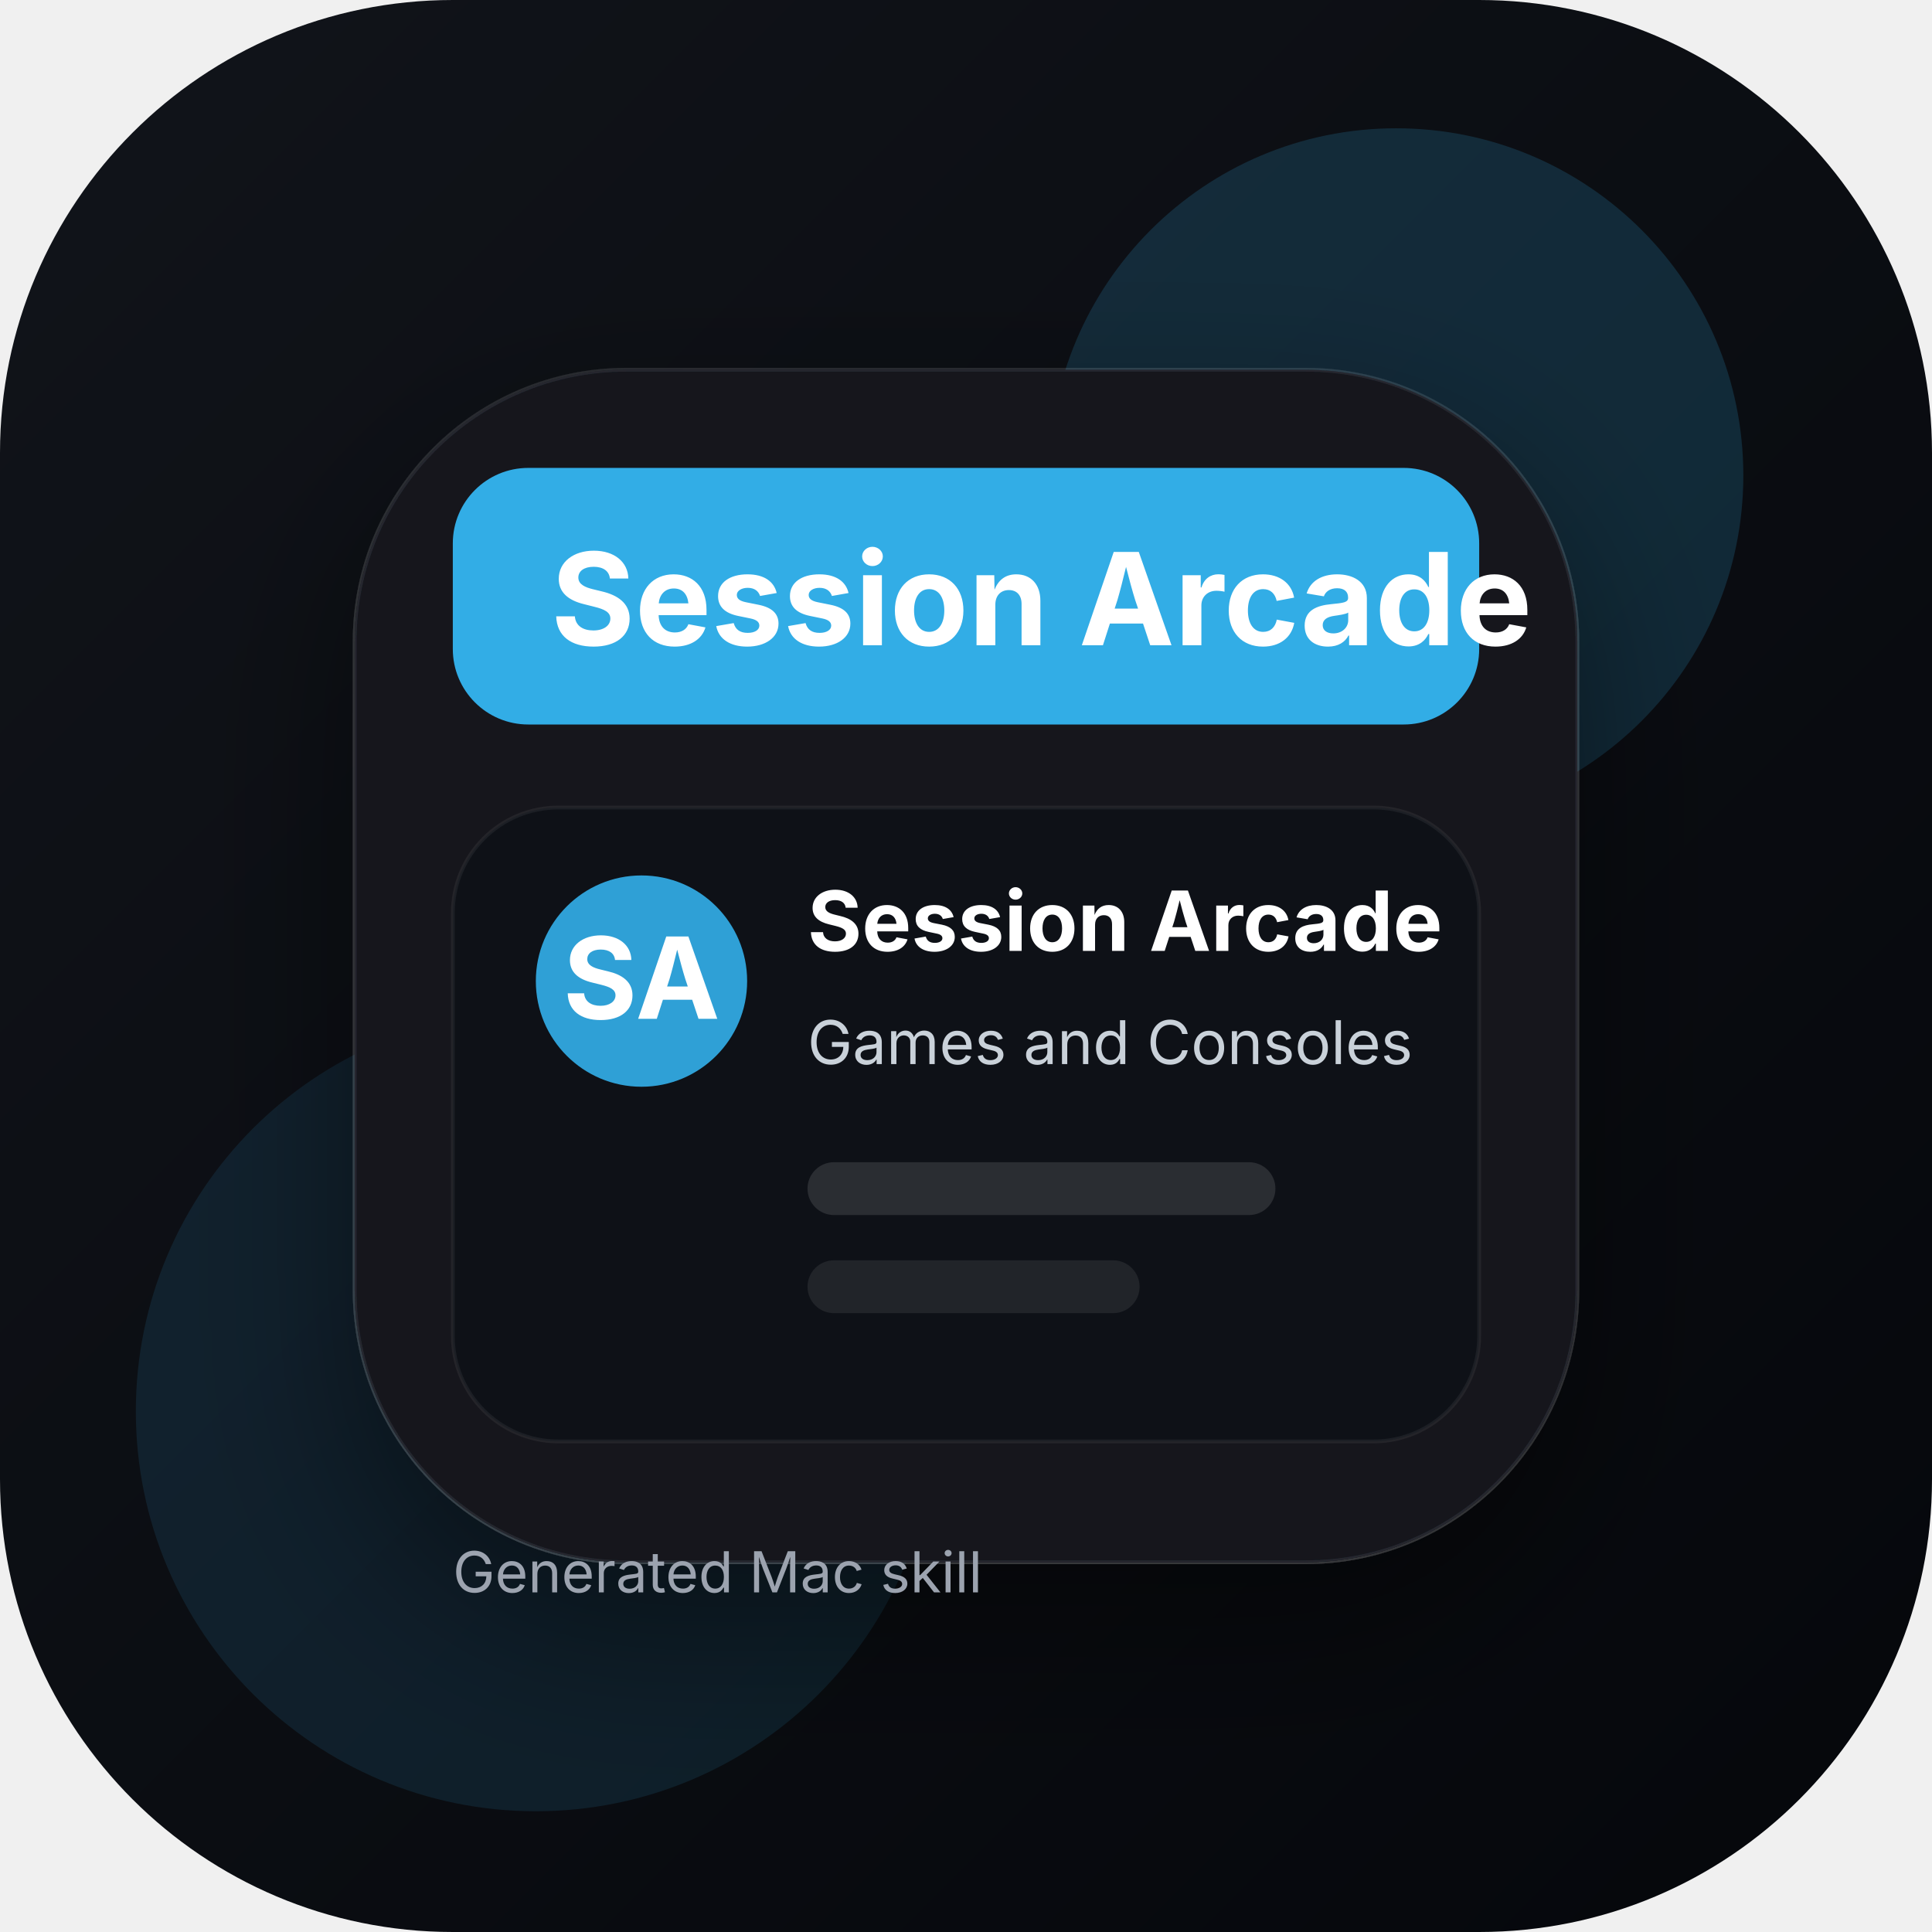
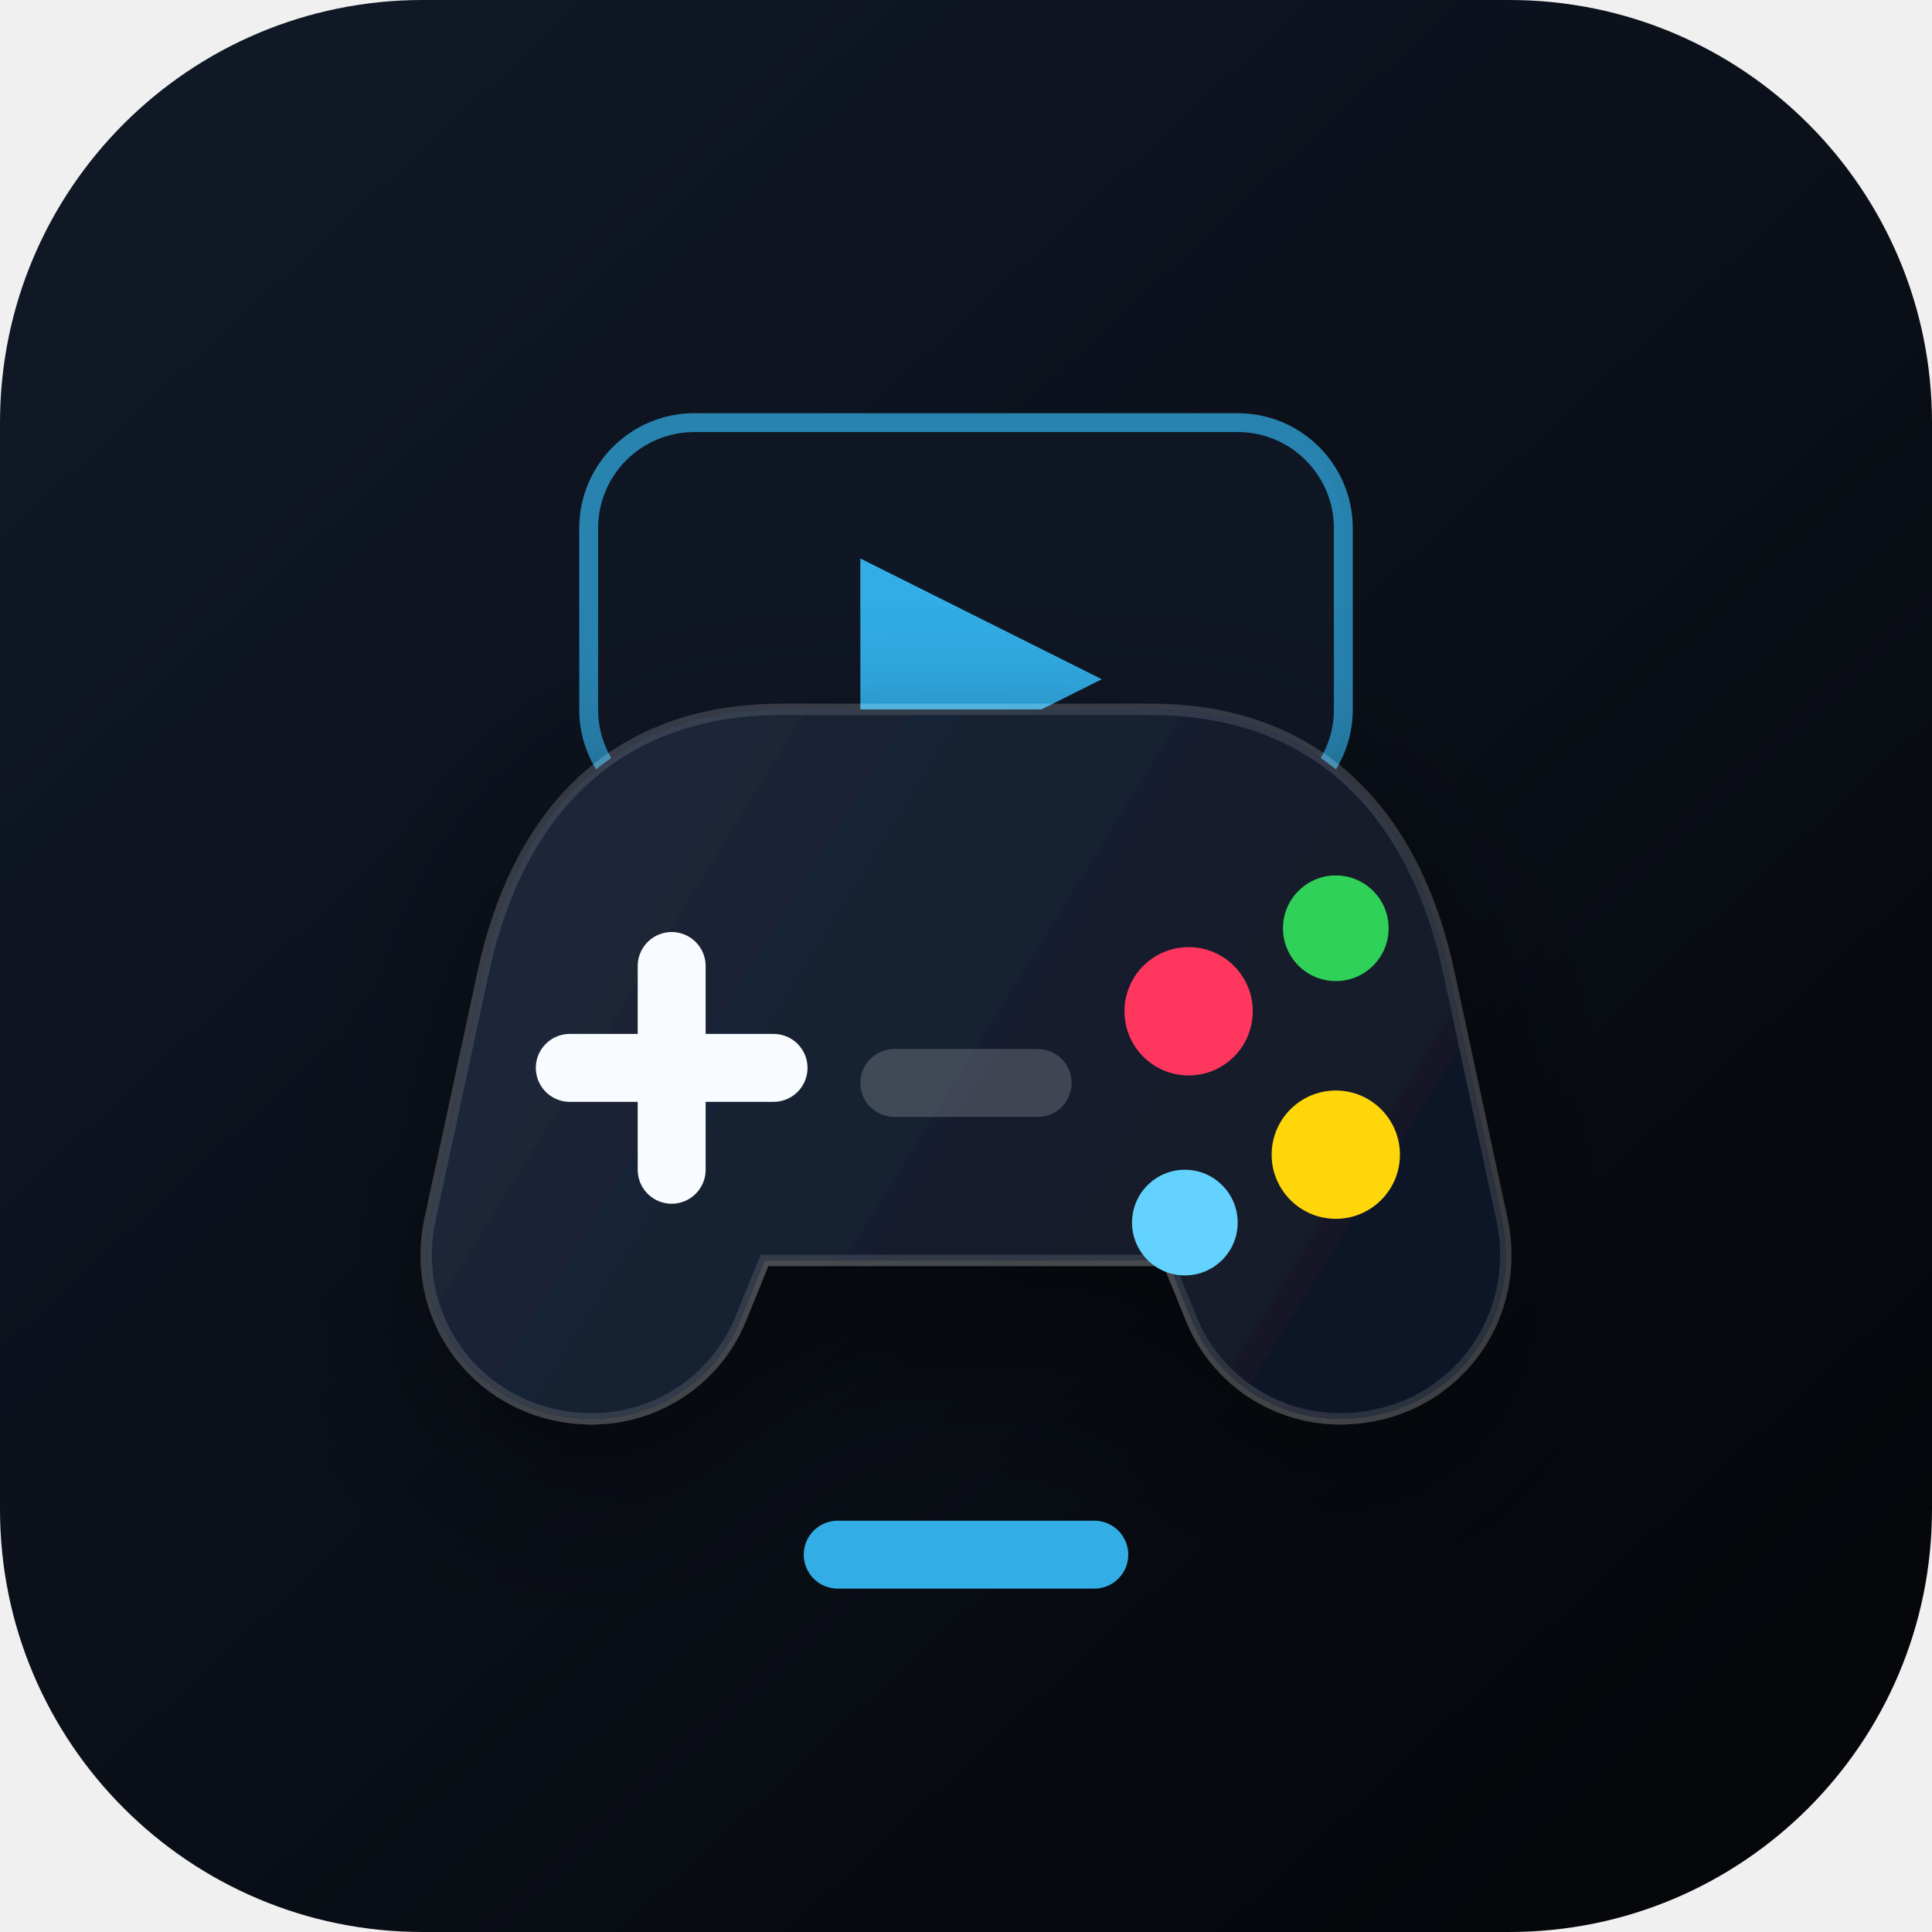
<svg xmlns="http://www.w3.org/2000/svg" width="512" height="512" viewBox="0 0 512 512" role="img" aria-label="Session Arcade">
  <defs>
-     <linearGradient id="bg" x1="0%" y1="0%" x2="100%" y2="100%">
-       <stop offset="0%" stop-color="#11141A" />
-       <stop offset="100%" stop-color="#05070B" />
+     <linearGradient id="bg" x1="64" y1="48" x2="448" y2="464" gradientUnits="userSpaceOnUse">
+       <stop offset="0" stop-color="#101826" />
+       <stop offset="1" stop-color="#05070B" />
    </linearGradient>
-     <linearGradient id="accent" x1="0%" y1="0%" x2="100%" y2="100%">
-       <stop offset="0%" stop-color="#32ADE6" />
-       <stop offset="100%" stop-color="#32ADE6" />
+     <linearGradient id="controller" x1="112" y1="174" x2="402" y2="354" gradientUnits="userSpaceOnUse">
+       <stop offset="0" stop-color="#1F2A3D" />
+       <stop offset="1" stop-color="#0F1624" />
    </linearGradient>
-     <filter id="shadow" x="-20%" y="-20%" width="140%" height="140%">
-       <feDropShadow dx="0" dy="18" stdDeviation="22" flood-color="#000000" flood-opacity="0.45" />
+     <filter id="shadow" x="-18%" y="-24%" width="136%" height="150%">
+       <feDropShadow dx="0" dy="18" stdDeviation="24" flood-color="#000000" flood-opacity="0.5" />
    </filter>
  </defs>
-   <rect width="512" height="512" rx="120" fill="url(#bg)" />
-   <circle cx="370" cy="126" r="92" fill="#32ADE6" opacity="0.18" />
-   <circle cx="142" cy="374" r="106" fill="#32ADE6" opacity="0.12" />
-   <rect x="94" y="98" width="324" height="316" rx="72" fill="#12161D" stroke="#FFFFFF" stroke-opacity="0.08" filter="url(#shadow)" />
-   <rect x="120" y="124" width="272" height="68" rx="20" fill="url(#accent)" />
-   <text x="146" y="171" font-family="-apple-system, BlinkMacSystemFont, 'SF Pro Display', sans-serif" font-size="34" font-weight="700" fill="#FFFFFF">Session Arcade</text>
-   <rect x="120" y="214" width="272" height="168" rx="28" fill="#0E1117" stroke="#FFFFFF" stroke-opacity="0.06" />
-   <circle cx="170" cy="260" r="28" fill="#32ADE6" opacity="0.92" />
-   <text x="170" y="270" text-anchor="middle" font-family="-apple-system, BlinkMacSystemFont, 'SF Pro Display', sans-serif" font-size="30" font-weight="700" fill="#FFFFFF">SA</text>
-   <text x="214" y="252" font-family="-apple-system, BlinkMacSystemFont, 'SF Pro Display', sans-serif" font-size="22" font-weight="700" fill="#FFFFFF">Session Arcade</text>
-   <text x="214" y="282" font-family="-apple-system, BlinkMacSystemFont, 'SF Pro Text', sans-serif" font-size="16" fill="#C9D1D9">Games and Consoles</text>
-   <rect x="214" y="308" width="124" height="14" rx="7" fill="#FFFFFF" fill-opacity="0.12" />
-   <rect x="214" y="334" width="88" height="14" rx="7" fill="#FFFFFF" fill-opacity="0.08" />
-   <text x="120" y="422" font-family="-apple-system, BlinkMacSystemFont, 'SF Pro Text', sans-serif" font-size="15" fill="#9CA3AF">Generated Mac skill</text>
+   <rect width="512" height="512" rx="112" fill="url(#bg)" />
+   <rect x="156" y="112" width="200" height="104" rx="28" fill="#101724" stroke="#32ADE6" stroke-opacity="0.72" stroke-width="5" />
+   <path d="M228 148L292 180L228 212Z" fill="#32ADE6" />
+   <path d="M128 258C137.5 213.5 164.5 188 207 188H305C347.5 188 374.5 213.5 384 258L398 323C403.98 350.77 383.5 376 355.1 376C337.78 376 322.16 365.48 315.68 349.43L309.4 334H202.6L196.32 349.43C189.84 365.48 174.22 376 156.9 376C128.5 376 108.02 350.77 114 323L128 258Z" fill="url(#controller)" stroke="#FFFFFF" stroke-opacity="0.12" stroke-width="3" filter="url(#shadow)" />
+   <path d="M178 256V310M151 283H205" stroke="#F8FBFF" stroke-width="18" stroke-linecap="round" />
+   <circle cx="315" cy="268" r="17" fill="#FF375F" />
+   <circle cx="354" cy="306" r="17" fill="#FFD60A" />
+   <circle cx="354" cy="246" r="14" fill="#30D158" />
+   <circle cx="314" cy="324" r="14" fill="#64D2FF" />
+   <rect x="228" y="278" width="56" height="18" rx="9" fill="#FFFFFF" fill-opacity="0.18" />
+   <path d="M222 412H290" stroke="#32ADE6" stroke-width="18" stroke-linecap="round" />
</svg>
